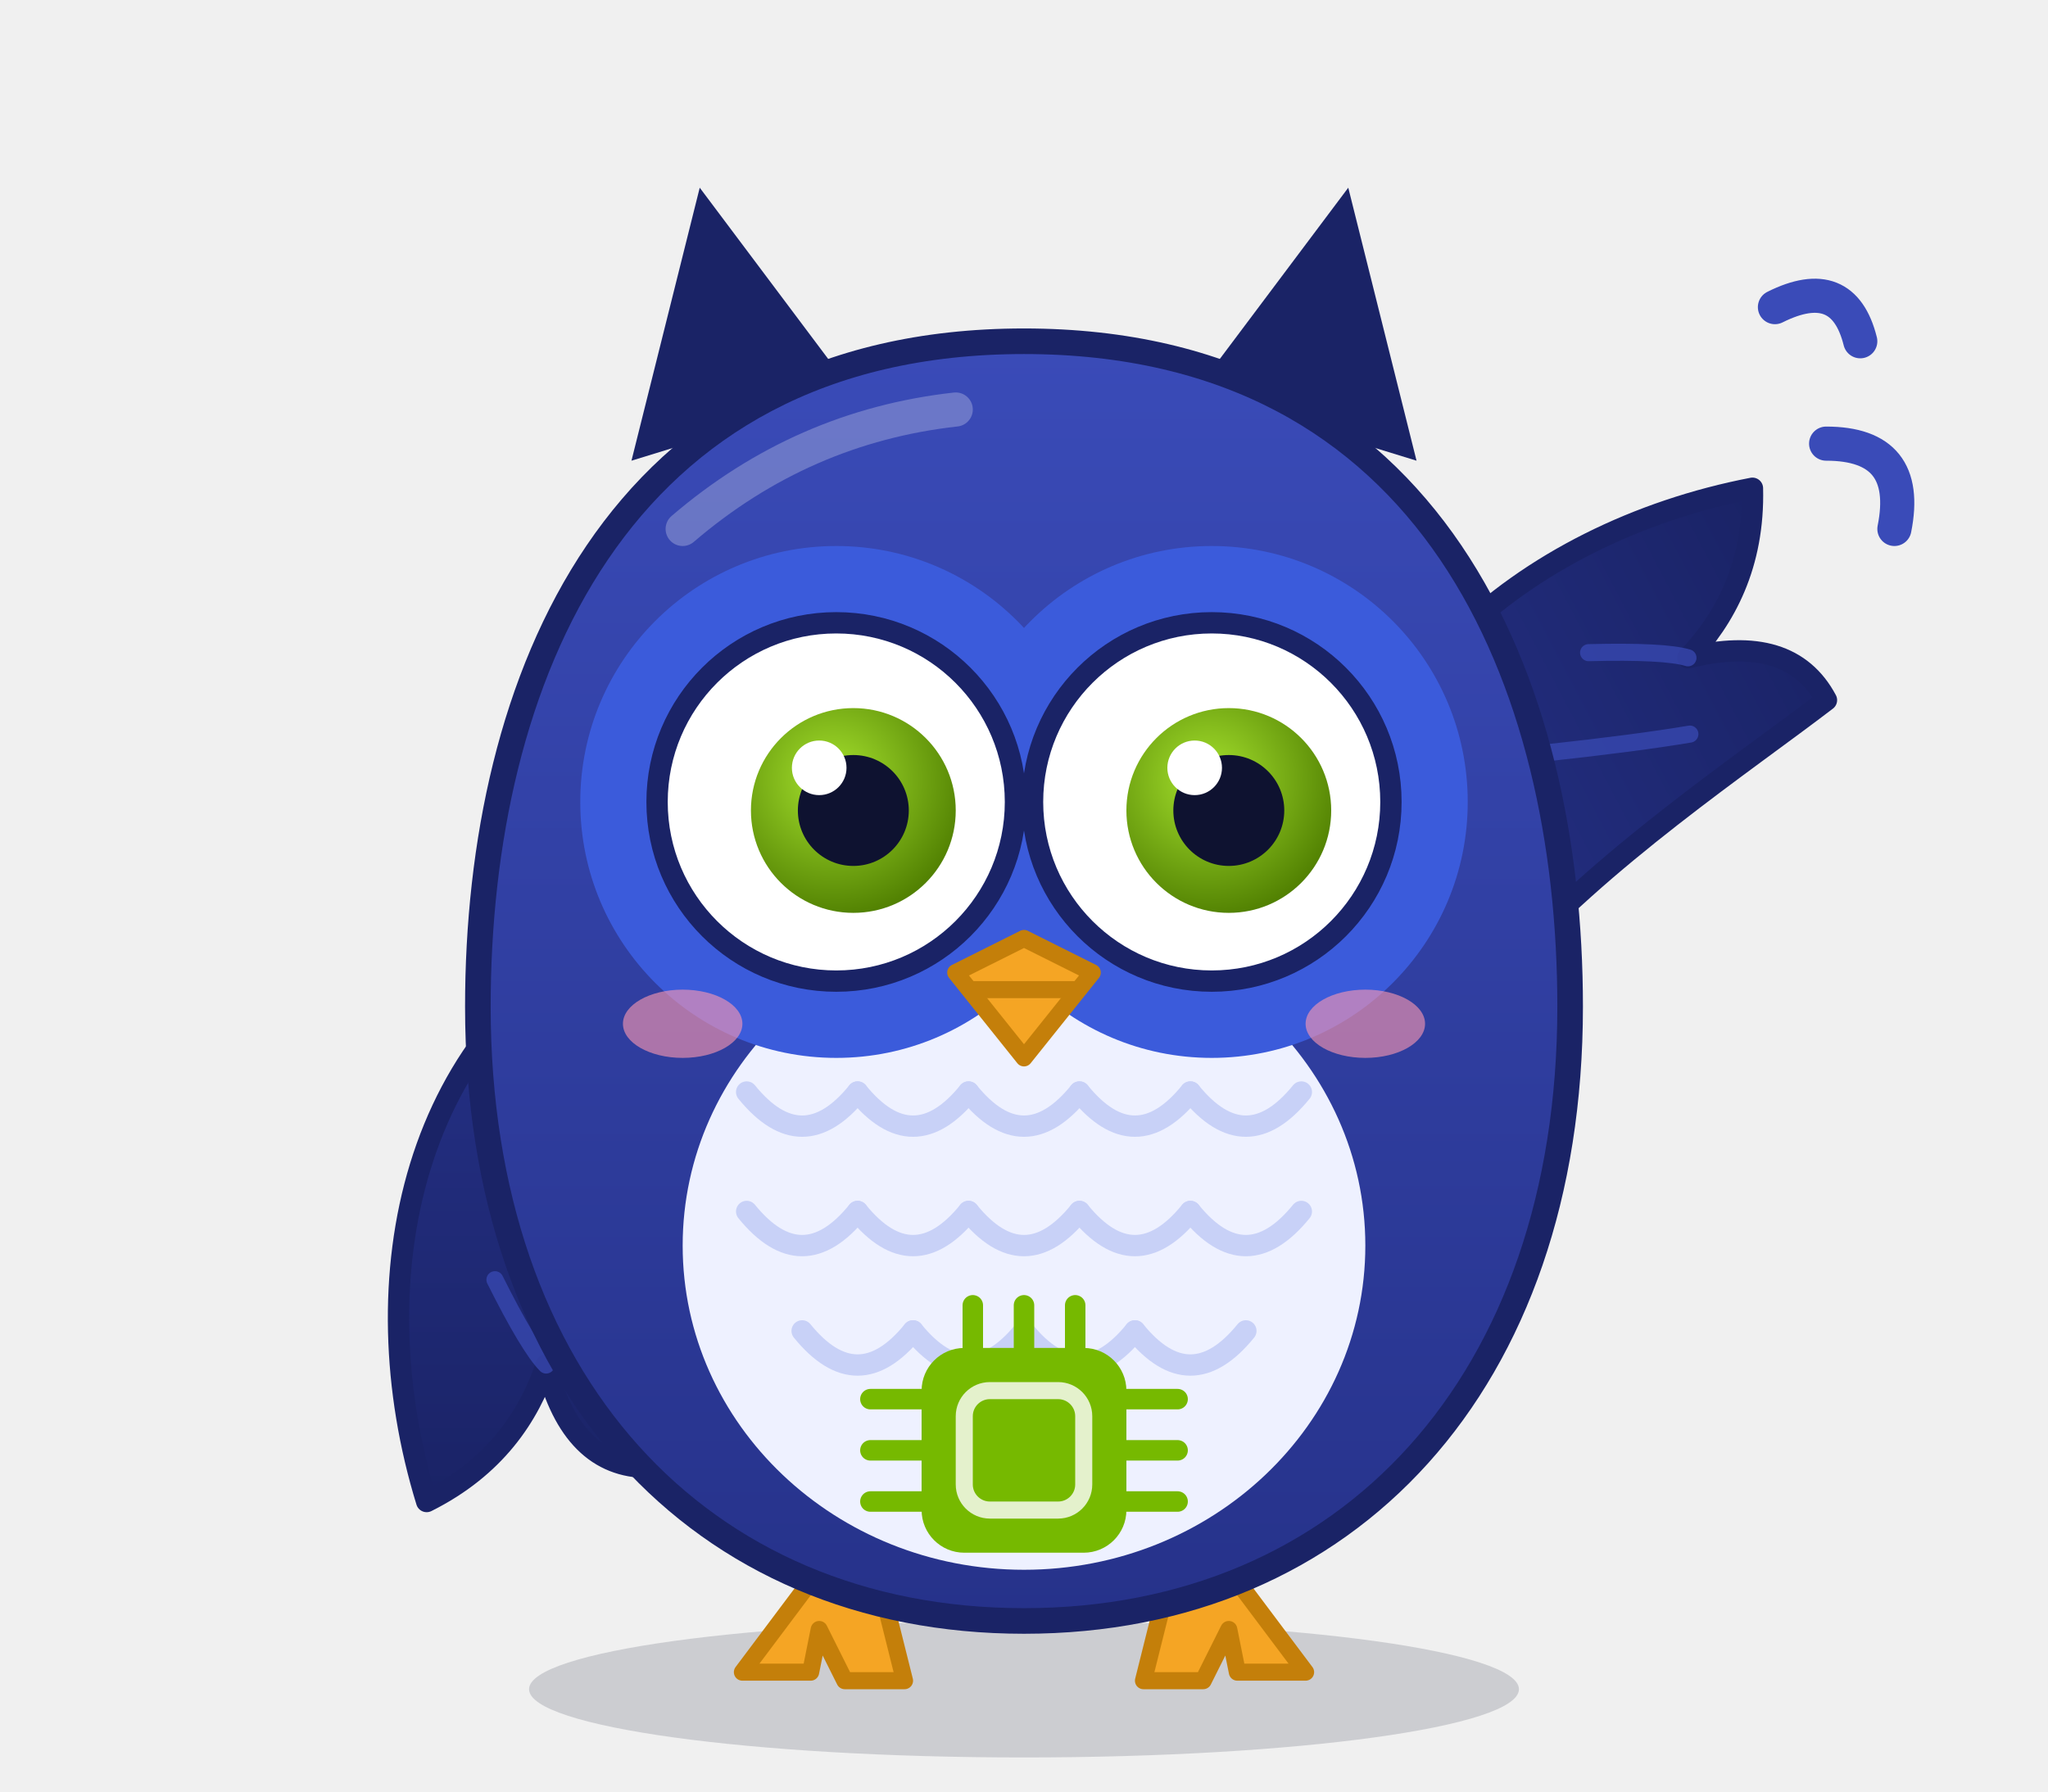
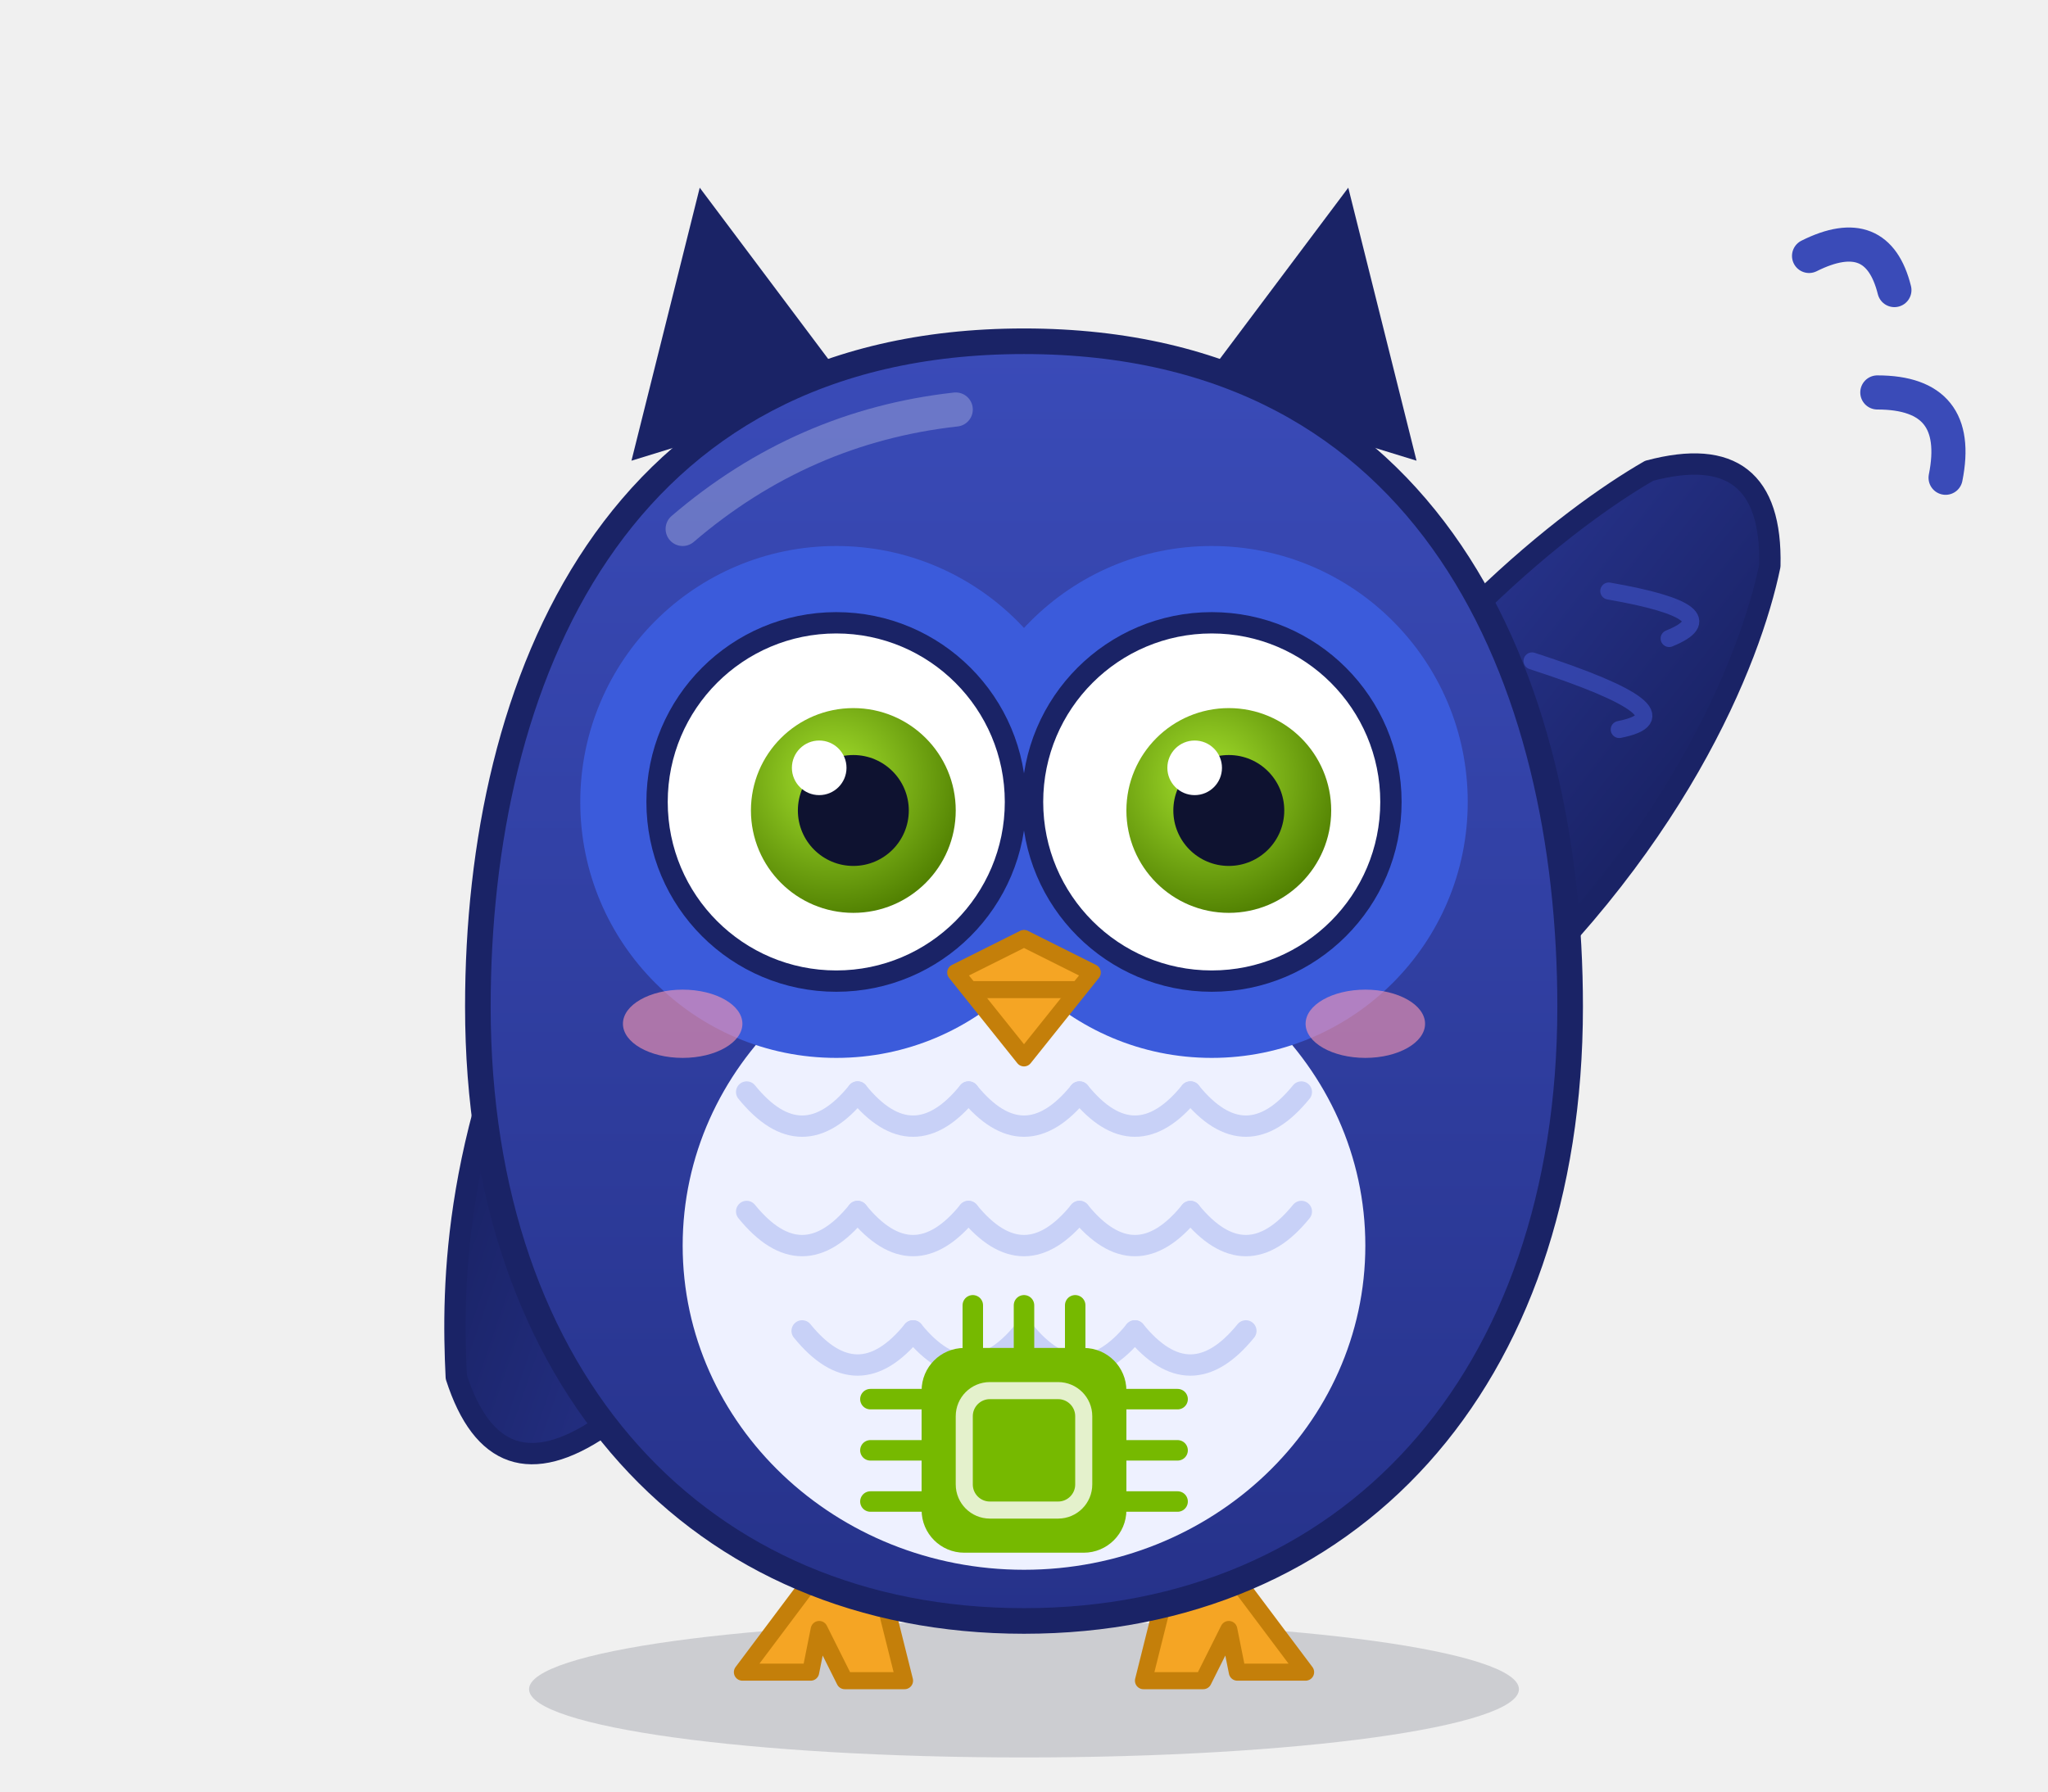
<svg xmlns="http://www.w3.org/2000/svg" viewBox="0 0 240 210" width="240" height="210" role="img">
  <defs>
    <linearGradient id="nb" x1="0" y1="0" x2="0" y2="1">
      <stop offset="0" stop-color="#3A4BB8" />
      <stop offset="1" stop-color="#26328A" />
    </linearGradient>
    <linearGradient id="nw" x1="0" y1="0" x2="0" y2="1">
      <stop offset="0" stop-color="#26328A" />
      <stop offset="1" stop-color="#1A2366" />
    </linearGradient>
    <radialGradient id="ng" cx="0.5" cy="0.5" r="0.5">
      <stop offset="0" stop-color="#FFE08A" stop-opacity="0.95" />
      <stop offset="1" stop-color="#FFE08A" stop-opacity="0" />
    </radialGradient>
    <radialGradient id="ni" cx="0.4" cy="0.35" r="0.7">
      <stop offset="0" stop-color="#A6E22E" />
      <stop offset="1" stop-color="#4E7D00" />
    </radialGradient>
  </defs>
  <ellipse cx="120" cy="198" rx="58" ry="8" fill="rgba(16,20,48,0.16)" />
  <g fill="#F5A524" stroke="#C47F0A" stroke-width="2" stroke-linejoin="round">
    <path d="M96 184 l-9 12 h8 l1 -5 l3 6 h7 l-3 -12 z" />
    <path d="M144 184 l9 12 h-8 l-1 -5 l-3 6 h-7 l3 -12 z" />
  </g>
-   <g transform="rotate(0 78 112)">
-     <path d="M74 108 C48 120 42 150 50 176 C58 172 62 166 64 160 C66 168 70 172 76 172 C78 160 80 140 86 124 Z" fill="url(#nw)" stroke="#1A2366" stroke-width="2.5" stroke-linejoin="round" />
-     <path d="M58 150 Q62 158 64 160 M66 140 Q70 150 72 156" fill="none" stroke="#3A4BB8" stroke-width="2" stroke-linecap="round" opacity="0.7" />
+   <g transform="translate(80 112) rotate(109.0)">
+     <path d="M0 -15 C27.608 -21 45.351 -14 55.351 -9 Q67.351 0 55.351 9 C45.351 13 27.608 19 0 15 Z" fill="url(#nw)" stroke="#1A2366" stroke-width="2.5" stroke-linejoin="round" />
+     <path d="M41.351 -5 q7 4 0 9 M29.351 -7 q7 6 0 13" fill="none" stroke="#3A4BB8" stroke-width="2" stroke-linecap="round" opacity="0.75" />
  </g>
-   <g transform="translate(240 0) scale(-1 1)">
-     <g transform="rotate(118 78 112)">
-       <path d="M74 108 C48 120 42 150 50 176 C58 172 62 166 64 160 C66 168 70 172 76 172 C78 160 80 140 86 124 Z" fill="url(#nw)" stroke="#1A2366" stroke-width="2.5" stroke-linejoin="round" />
-       <path d="M58 150 Q62 158 64 160 M66 140 Q70 150 72 156" fill="none" stroke="#3A4BB8" stroke-width="2" stroke-linecap="round" opacity="0.7" />
-     </g>
+   <g transform="translate(160 112) rotate(-51.8)">
+     <path d="M0 15 C32.048 21 55.218 14 65.218 9 Q77.218 0 65.218 -9 C55.218 -13 32.048 -19 0 -15 Z" fill="url(#nw)" stroke="#1A2366" stroke-width="2.5" stroke-linejoin="round" />
+     <path d="M51.218 5 q7 4 0 -9 M39.218 7 q7 6 0 -13" fill="none" stroke="#3A4BB8" stroke-width="2" stroke-linecap="round" opacity="0.75" />
  </g>
  <path d="M74 54 L82 22 L100 46 Z" fill="#1A2366" />
  <path d="M166 54 L158 22 L140 46 Z" fill="#1A2366" />
  <path d="M120 40 C168 40 184 80 184 118 C184 162 158 190 120 190 C82 190 56 162 56 118 C56 80 72 40 120 40 Z" fill="url(#nb)" stroke="#1A2366" stroke-width="3" />
  <path d="M80 62 Q94 50 112 48" fill="none" stroke="#fff" stroke-width="4" stroke-linecap="round" opacity="0.25" />
  <ellipse cx="120" cy="146" rx="40" ry="38" fill="#EEF1FF" />
  <path d="M87.5 128 q6.5 8 13 0" fill="none" stroke="#C8D1F7" stroke-width="2.5" stroke-linecap="round" />
  <path d="M100.5 128 q6.5 8 13 0" fill="none" stroke="#C8D1F7" stroke-width="2.5" stroke-linecap="round" />
  <path d="M113.5 128 q6.5 8 13 0" fill="none" stroke="#C8D1F7" stroke-width="2.5" stroke-linecap="round" />
  <path d="M126.5 128 q6.5 8 13 0" fill="none" stroke="#C8D1F7" stroke-width="2.5" stroke-linecap="round" />
  <path d="M139.5 128 q6.5 8 13 0" fill="none" stroke="#C8D1F7" stroke-width="2.5" stroke-linecap="round" />
  <path d="M87.5 142 q6.5 8 13 0" fill="none" stroke="#C8D1F7" stroke-width="2.5" stroke-linecap="round" />
  <path d="M100.5 142 q6.5 8 13 0" fill="none" stroke="#C8D1F7" stroke-width="2.5" stroke-linecap="round" />
  <path d="M113.5 142 q6.5 8 13 0" fill="none" stroke="#C8D1F7" stroke-width="2.5" stroke-linecap="round" />
  <path d="M126.5 142 q6.5 8 13 0" fill="none" stroke="#C8D1F7" stroke-width="2.5" stroke-linecap="round" />
  <path d="M139.5 142 q6.5 8 13 0" fill="none" stroke="#C8D1F7" stroke-width="2.5" stroke-linecap="round" />
  <path d="M94 156 q6.5 8 13 0" fill="none" stroke="#C8D1F7" stroke-width="2.5" stroke-linecap="round" />
  <path d="M107 156 q6.5 8 13 0" fill="none" stroke="#C8D1F7" stroke-width="2.5" stroke-linecap="round" />
  <path d="M120 156 q6.5 8 13 0" fill="none" stroke="#C8D1F7" stroke-width="2.5" stroke-linecap="round" />
  <path d="M133 156 q6.5 8 13 0" fill="none" stroke="#C8D1F7" stroke-width="2.5" stroke-linecap="round" />
  <g stroke="#76B900" stroke-width="2.4" stroke-linecap="round">
    <path d="M108 164 h-6 M108 170 h-6 M108 176 h-6 M132 164 h6 M132 170 h6 M132 176 h6 M114 158 v-5 M120 158 v-5 M126 158 v-5" />
  </g>
  <rect x="108" y="158" width="24" height="24" rx="5" fill="#76B900" />
  <rect x="113" y="163" width="14" height="14" rx="3" fill="none" stroke="#fff" stroke-width="2" opacity="0.8" />
  <circle cx="98" cy="94" r="30" fill="#3B5BDB" />
  <circle cx="142" cy="94" r="30" fill="#3B5BDB" />
  <circle cx="98" cy="94" r="21" fill="#FFFFFF" stroke="#1A2366" stroke-width="2.5" />
  <circle cx="100" cy="95" r="12" fill="url(#ni)" />
  <circle cx="100" cy="95" r="6.5" fill="#0E1230" />
  <circle cx="96" cy="90" r="3.2" fill="#fff" />
  <circle cx="142" cy="94" r="21" fill="#FFFFFF" stroke="#1A2366" stroke-width="2.5" />
  <circle cx="144" cy="95" r="12" fill="url(#ni)" />
  <circle cx="144" cy="95" r="6.5" fill="#0E1230" />
  <circle cx="140" cy="90" r="3.2" fill="#fff" />
  <ellipse cx="80" cy="120" rx="7" ry="4" fill="#FF9AB0" opacity="0.6" />
  <ellipse cx="160" cy="120" rx="7" ry="4" fill="#FF9AB0" opacity="0.6" />
  <path d="M112 114 L120 110 L128 114 L120 124 Z" fill="#F5A524" stroke="#C47F0A" stroke-width="2" stroke-linejoin="round" />
  <path d="M114 116 H126" stroke="#C47F0A" stroke-width="2" />
-   <path d="M208 36 q8 -4 10 4 M214 52 q10 0 8 10" fill="none" stroke="#3A4BB8" stroke-width="4" stroke-linecap="round" />
+   <path d="M212 30 q8 -4 10 4 M220 46 q10 0 8 10" fill="none" stroke="#3A4BB8" stroke-width="4" stroke-linecap="round" />
</svg>
